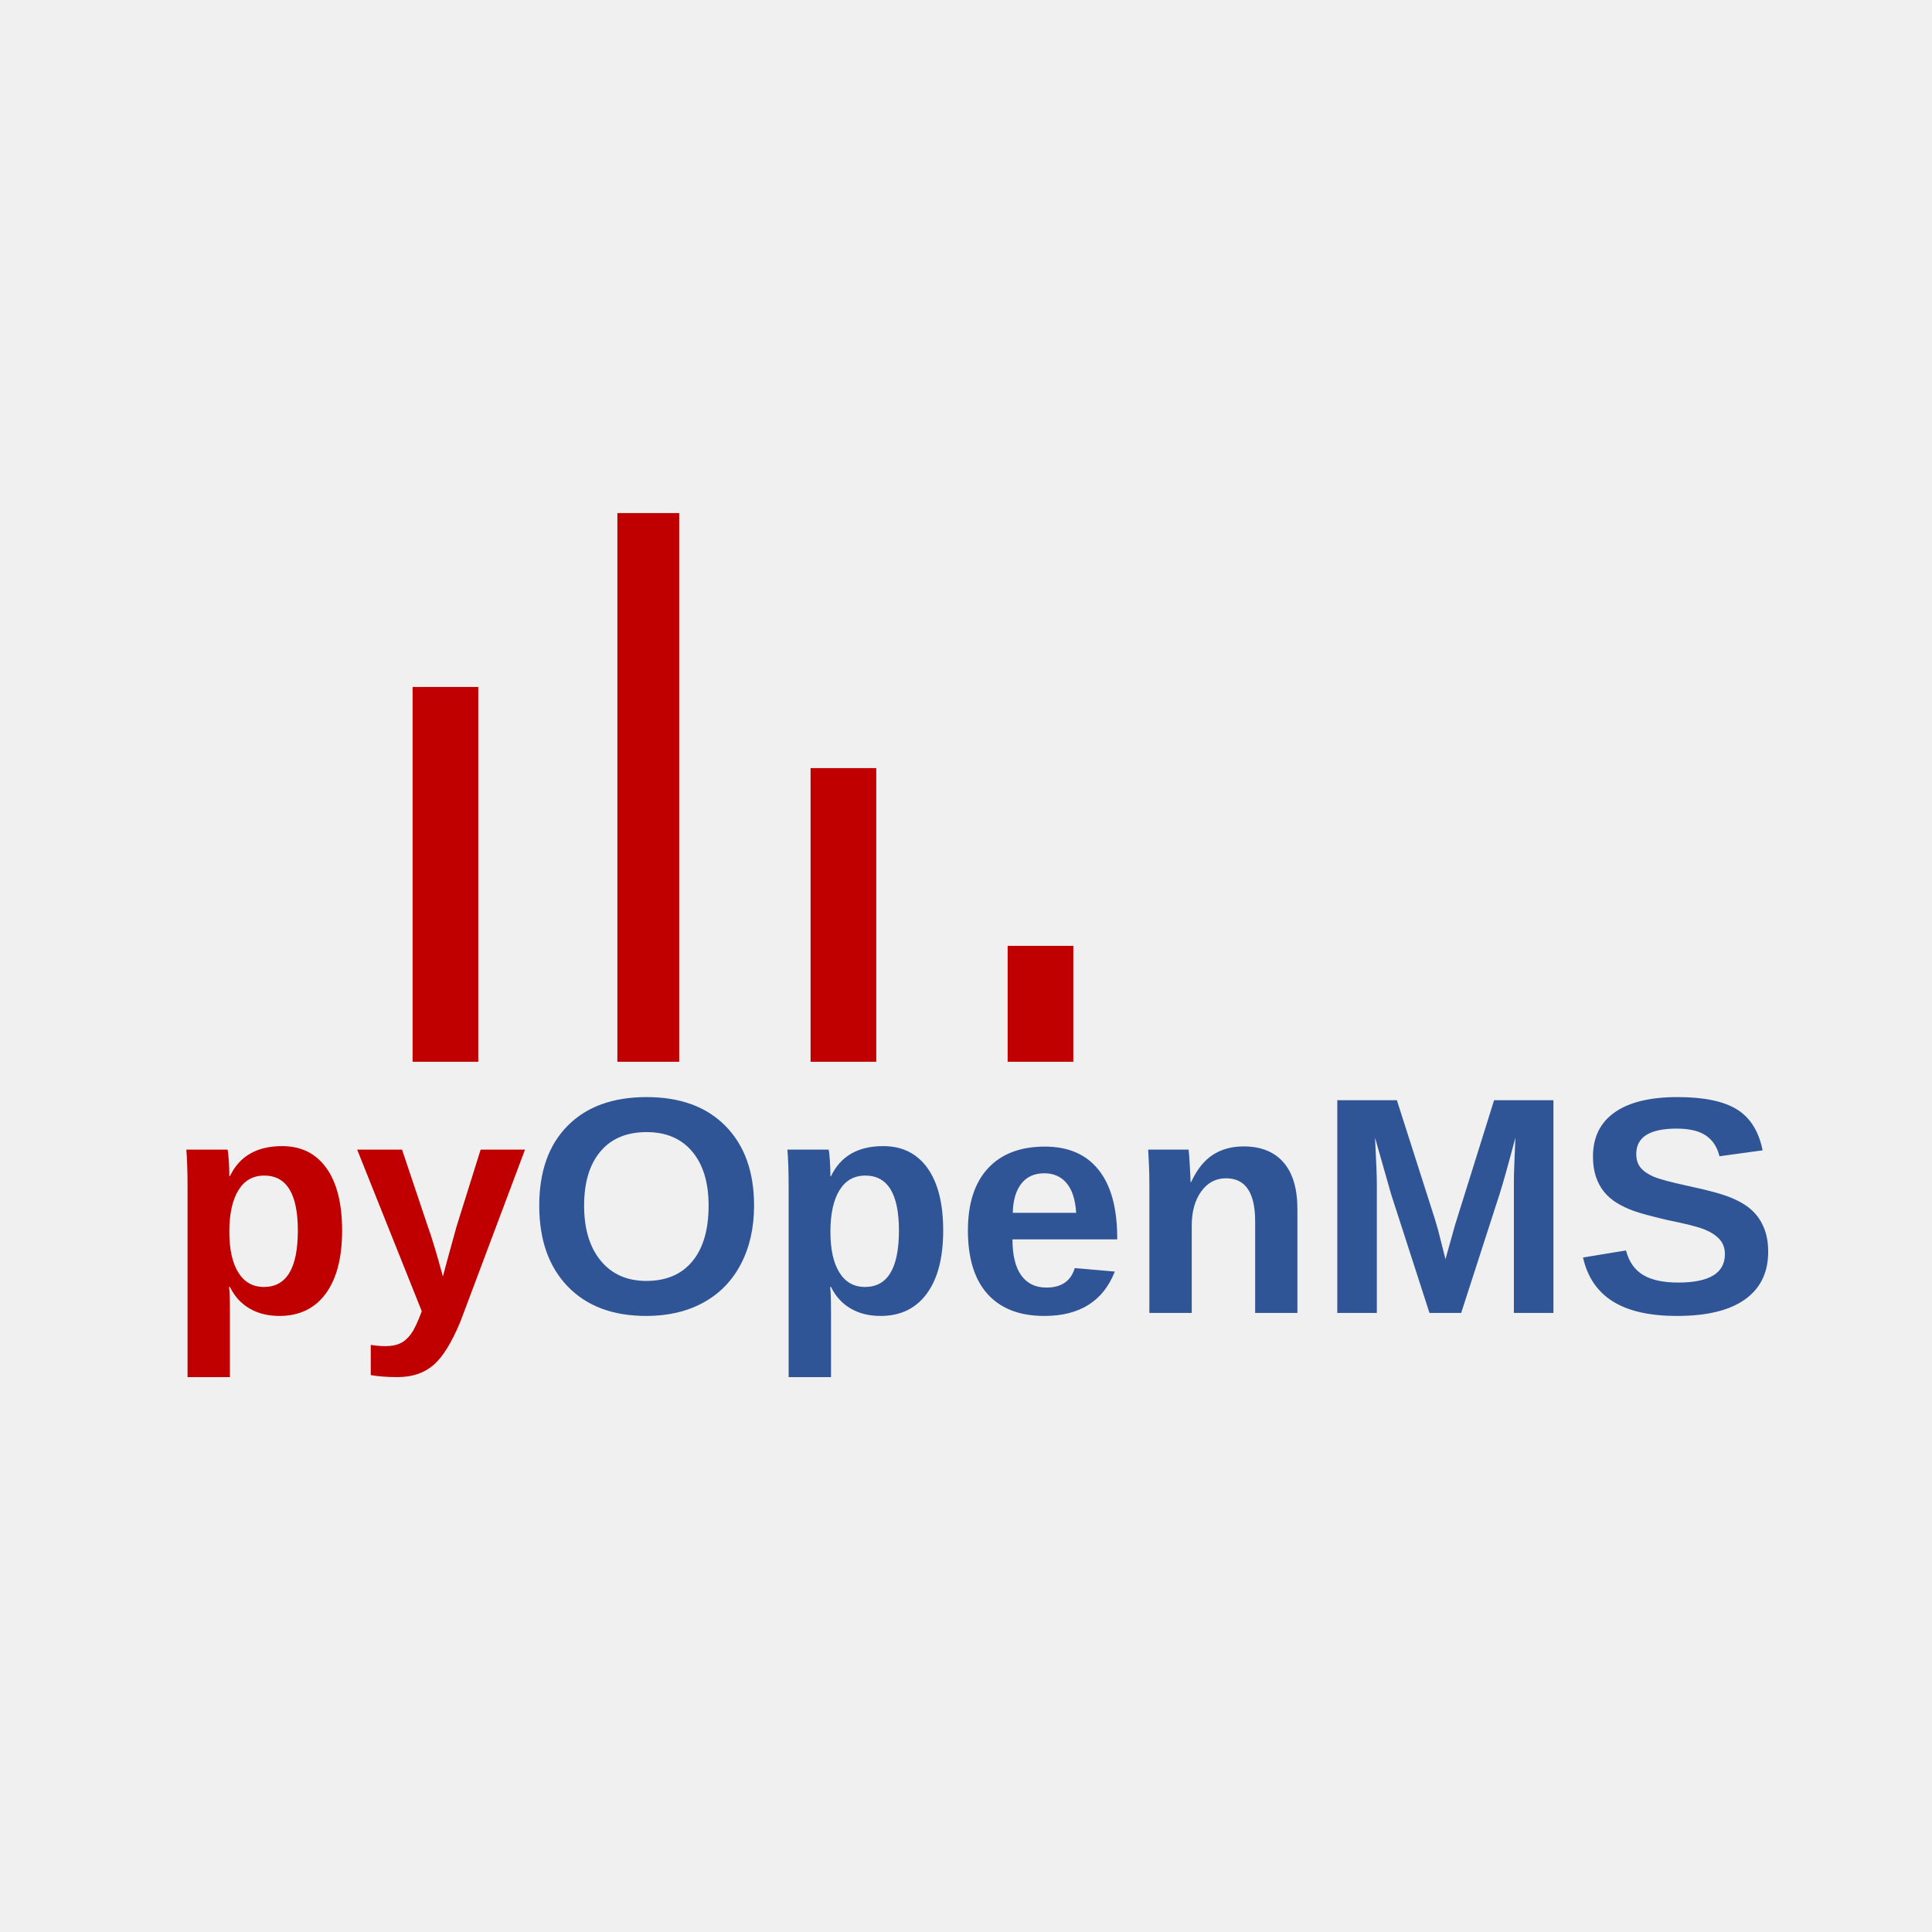
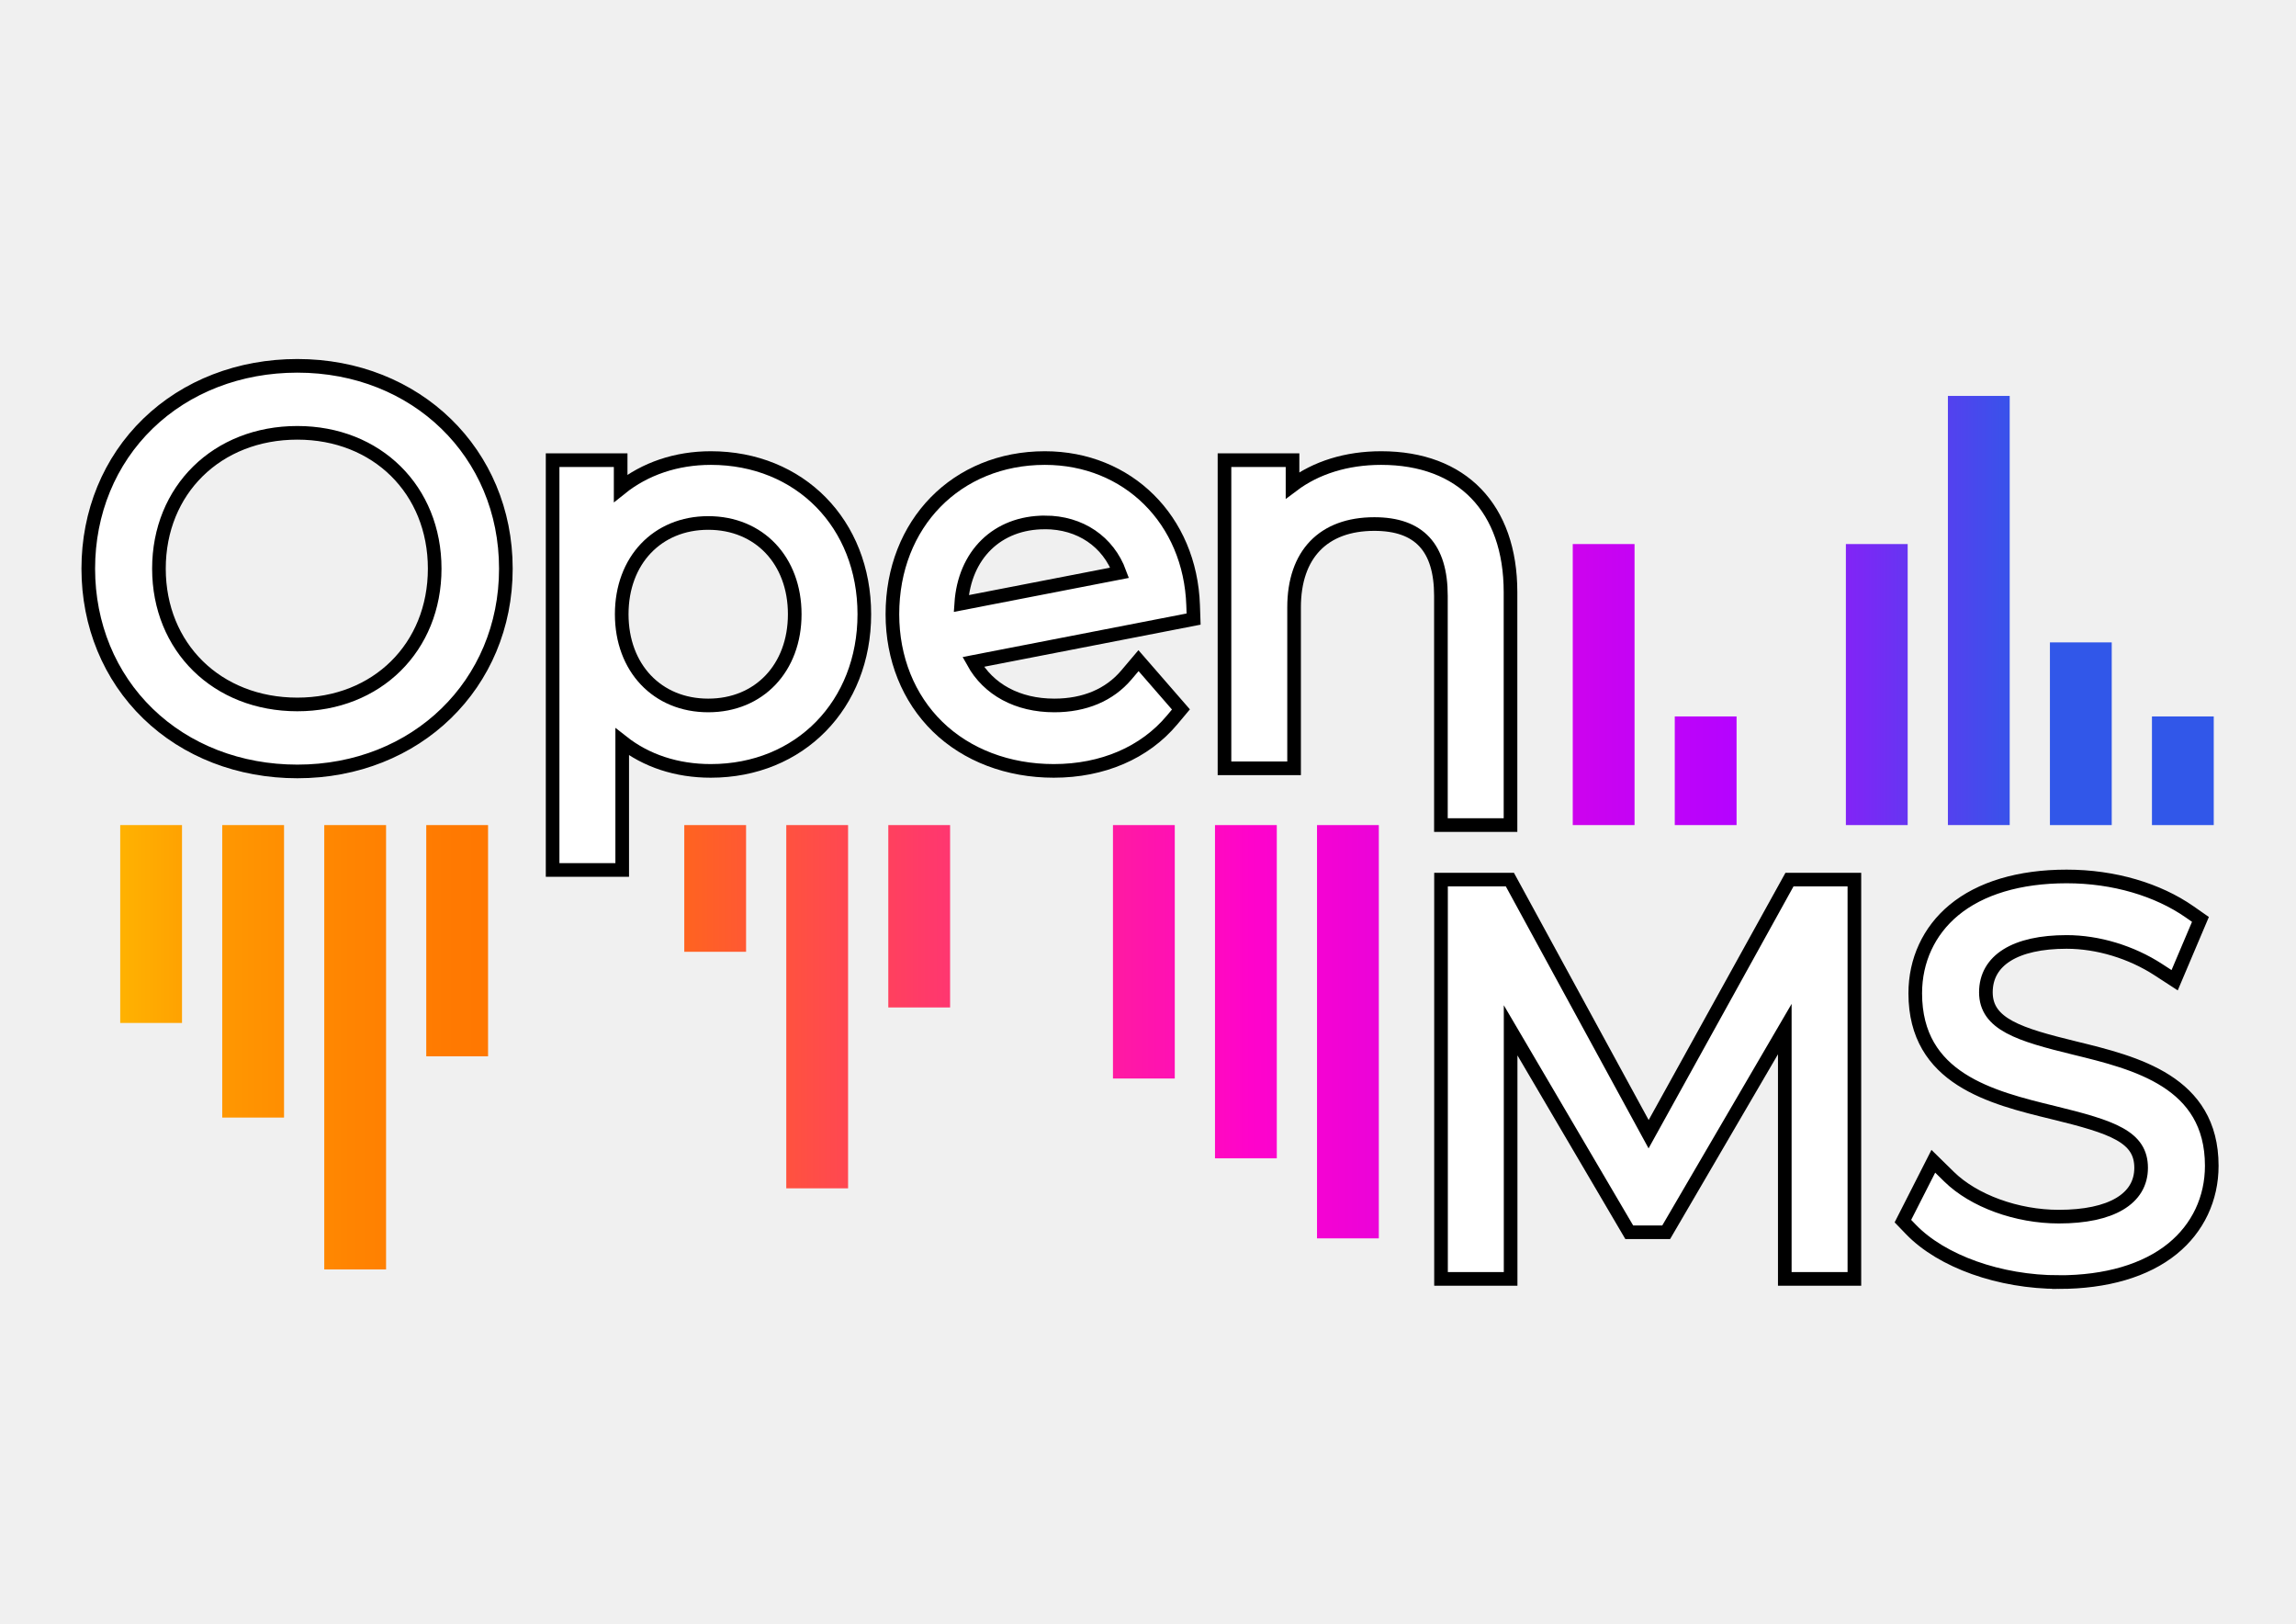
- <svg xmlns="http://www.w3.org/2000/svg" viewBox="0 0 500 500">
-   <defs>
-     <clipPath id="clip0">
-       <rect x="0" y="0" width="1280" height="720" />
-     </clipPath>
+ <svg xmlns="http://www.w3.org/2000/svg" id="Layer_1" data-name="Layer 1" viewBox="0 0 841.89 595.28" version="1.1">
+   <defs id="defs9">
+     <style id="style1">
+       .cls-1 {
+         fill: url(#linear-gradient);
+         stroke-width: 0px;
+        }
+ 
+       .cls-2 {
+         fill: #fff;
+         stroke: #000;
+         stroke-width: 4px;
+        }
+     </style>
+     <linearGradient id="linear-gradient" x1="44.08" y1="305.27" x2="811.73" y2="305.27" gradientUnits="userSpaceOnUse">
+       <stop offset="0" stop-color="#ffb401" id="stop1" />
+       <stop offset="0" stop-color="#ffb201" id="stop2" />
+       <stop offset=".05" stop-color="#ff9701" id="stop3" />
+       <stop offset=".11" stop-color="#ff8401" id="stop4" />
+       <stop offset=".16" stop-color="#ff7901" id="stop5" />
+       <stop offset=".22" stop-color="#ff7501" id="stop6" />
+       <stop offset=".54" stop-color="#ff03cb" id="stop7" />
+       <stop offset=".77" stop-color="#b503ff" id="stop8" />
+       <stop offset=".91" stop-color="#3157e9" id="stop9" />
+     </linearGradient>
  </defs>
-   <g clip-path="url(#clip0)" transform="matrix(1, 0, 0, 1, -388.2234, 47.78469)">
-     <text fill="#C00000" font-family="Arial,Arial_MSFontService,sans-serif" font-weight="700" font-size="80" transform="translate(431.167 292)" style="white-space: pre;">py</text>
-     <text fill="#2F5597" font-family="Arial,Arial_MSFontService,sans-serif" font-weight="700" font-size="80" transform="translate(524.5 292)" style="white-space: pre;">OpenMS</text>
-     <rect x="495" y="130" width="17" height="97" fill="#C00000" />
-     <rect x="548" y="85" width="16" height="142" fill="#C00000" />
-     <rect x="598" y="151" width="17" height="76" fill="#C00000" />
-     <rect x="649" y="197" width="17" height="30" fill="#C00000" />
+   <g id="g23">
+     <path class="cls-1" d="m66.73,375.03h-22.65v-72.54h22.66v72.54h-.01Zm37.41-72.54h-22.65v107.23h22.66v-107.23h0Zm37.41,0h-22.65v162.9h22.66v-162.9h0Zm37.41,0h-22.66v84.77h22.66v-84.77Zm94.61,0h-22.66v46.45h22.66v-46.45Zm37.4,0h-22.66v133.17h22.66v-133.17Zm37.41,0h-22.66v66.86h22.66v-66.86Zm82.38,0h-22.66v92.91h22.66v-92.91Zm37.41,0h-22.66v122.17h22.66v-122.17Zm37.41,0h-22.66v151.52h22.66v-151.52Zm93.77-103.03h-22.66v103.03h22.66v-103.03Zm37.41,63.2h-22.66v39.83h22.66v-39.83h0Zm62.74-63.2h-22.66v103.03h22.66v-103.03Zm37.41-54.31h-22.66v157.33h22.66v-157.33Zm37.41,90.36h-22.66v66.98h22.66v-66.98Zm37.41,27.15h-22.66v39.83h22.66v-39.83Z" id="path9" />
+     <g id="g16">
+       <g id="g18">
+         <g id="g11">
+           <path class="cls-2" d="m 109.03,282.82 c -21.23,0 -40.68,-7.53 -54.77,-21.19 -14.11,-13.68 -21.89,-32.56 -21.89,-53.16 0,-20.6 7.77,-39.49 21.89,-53.17 14.09,-13.66 33.54,-21.18 54.77,-21.18 43.59,0 76.46,31.96 76.46,74.35 0,42.39 -32.87,74.35 -76.46,74.35 z m 0,-124.14 c -29.41,0 -50.75,20.94 -50.75,49.79 0,28.85 21.34,49.79 50.75,49.79 29.18,0 50.36,-20.95 50.36,-49.79 0,-28.84 -21.18,-49.79 -50.36,-49.79 z" id="path11" style="stroke-width:5;stroke-dasharray:none" />
+         </g>
+         <g id="g13" style="stroke-width:5;stroke-dasharray:none">
+           <path id="path12" class="cls-2" d="m310.99,225.18c0,30.75-21.52,51.5-50.35,51.5-16.14,0-29.98-6.92-38.43-19.99v56.31h-13.64v-138.36h13.07v19.99c8.26-13.45,22.29-20.76,39.01-20.76,28.82,0,50.34,20.76,50.34,51.31Zm-13.64,0c0-23.44-16.33-39.39-37.66-39.39s-37.66,15.95-37.66,39.39,16.14,39.39,37.66,39.39,37.66-15.75,37.66-39.39Z" style="stroke-width:5;stroke-dasharray:none" />
+           <path class="cls-2" d="M 228.15,318.94 H 202.63 V 168.7 h 24.95 v 10.31 c 8.93,-7.16 20.38,-11.08 33.07,-11.08 32.61,0 56.28,24.08 56.28,57.25 0,33.17 -23.67,57.44 -56.29,57.44 -12.55,0 -23.68,-3.7 -32.49,-10.64 z m 31.54,-127.21 c -18.68,0 -31.72,13.75 -31.72,33.45 0,19.7 13.04,33.45 31.72,33.45 18.68,0 31.72,-13.75 31.72,-33.45 0,-19.7 -13.04,-33.45 -31.72,-33.45 z" id="path13" style="stroke-width:5;stroke-dasharray:none" />
+         </g>
+         <g id="g15" style="stroke-width:5;stroke-dasharray:none" transform="translate(4.49268)">
+           <path id="path14" class="cls-2" d="m 413.03,251.32 7.69,8.84 c -9.03,10.76 -22.87,16.52 -38.82,16.52 -31.51,0 -53.23,-21.52 -53.23,-51.5 0,-29.98 20.95,-51.31 49.97,-51.31 27.09,0 47.46,19.79 48.42,48.23 l -83.01,16.14 c 5,16.34 19.22,26.33 38.05,26.33 12.48,0 23.44,-4.41 30.93,-13.25 z m -71.1,-27.1 c 0,1.54 0,2.88 0.19,4.23 l 71.29,-13.84 c -2.88,-16.53 -16.14,-29.02 -34.78,-29.02 -21.52,0.01 -36.7,15.76 -36.7,38.63 z" style="stroke-width:5;stroke-dasharray:none" />
+           <path class="cls-2" d="m 381.9,282.62 c -16.74,0 -31.86,-5.75 -42.58,-16.19 -10.7,-10.43 -16.59,-25.07 -16.59,-41.25 0,-33.17 23.51,-57.25 55.91,-57.25 30.44,0 53.3,22.7 54.36,53.97 l 0.17,5.06 -80.83,15.72 c 5.58,10.1 16.29,15.95 29.76,15.95 11.09,0 20.22,-3.86 26.4,-11.15 l 4.47,-5.28 15.56,17.89 -3.26,3.89 C 415.18,276 399.78,282.62 381.9,282.62 Z m -3.27,-91.09 c -17.45,0 -29.47,11.83 -30.66,29.73 l 58.09,-11.28 c -4.18,-11.38 -14.43,-18.46 -27.42,-18.46 z" id="path15" style="stroke-width:5;stroke-dasharray:none" />
+         </g>
+         <g id="g17" style="stroke-width:5;stroke-dasharray:none">
+           <path id="path16" class="cls-2" d="m547.93,217.11v79.82h-13.64v-78.47c0-21.33-11.15-32.28-30.36-32.28-21.72,0-35.36,13.45-35.36,36.51v53.04h-13.64v-101.09h13.07v18.64c7.3-12.3,20.95-19.41,38.43-19.41,24.59,0,41.5,14.22,41.5,43.24Z" style="stroke-width:5;stroke-dasharray:none" />
+           <path class="cls-2" d="m 553.87,302.49 h -25.52 v -84.03 c 0,-17.72 -7.99,-26.34 -24.42,-26.34 -18.7,0 -29.42,11.14 -29.42,30.57 v 58.98 H 448.99 V 168.7 h 24.95 v 9.23 c 8.58,-6.47 19.8,-10 32.49,-10 29.71,0 47.44,18.39 47.44,49.18 z" id="path17" style="stroke-width:5;stroke-dasharray:none" />
+         </g>
+       </g>
+       <g id="g22" style="stroke-width:5;stroke-dasharray:none">
+         <g id="g19" style="stroke-width:5;stroke-dasharray:none">
+           <path id="path18" class="cls-2" d="m674.02,328.42v134.51h-13.64v-107.61l-52.84,90.51h-6.73l-52.84-89.94v107.04h-13.64v-134.51h15.79l54.35,99.74,55.19-99.74h14.36Z" style="stroke-width:5;stroke-dasharray:none" />
+           <path class="cls-2" d="m 679.96,468.87 h -25.52 v -91.59 l -43.49,74.49 h -13.54 l -43.5,-74.04 v 91.14 H 528.39 V 322.48 h 25.25 l 50.87,93.34 51.65,-93.34 h 23.8 z" id="path19" style="stroke-width:5;stroke-dasharray:none" />
+         </g>
+         <g id="g21" style="stroke-width:5;stroke-dasharray:none">
+           <path id="path20" class="cls-2" d="m704.96,446.6l5.57-10.95c9.61,9.42,26.71,16.33,44.39,16.33,25.17,0,36.12-10.57,36.12-23.83,0-36.9-82.82-14.22-82.82-63.99,0-19.79,15.37-36.9,49.58-36.9,15.18,0,30.94,4.42,41.7,11.92l-4.81,11.34c-11.53-7.5-24.98-11.14-36.9-11.14-24.6,0-35.55,10.95-35.55,24.41,0,36.9,82.82,14.6,82.82,63.6,0,19.79-15.76,36.7-50.15,36.7-20.17,0-39.96-7.12-49.95-17.49Z" style="stroke-width:5;stroke-dasharray:none" />
+           <path class="cls-2" d="m 754.91,470.03 c -21.64,0 -42.93,-7.58 -54.23,-19.31 l -2.93,-3.04 11.16,-21.94 5.78,5.67 c 9.07,8.89 24.86,14.63 40.23,14.63 19.18,0 30.18,-6.52 30.18,-17.89 0,-11.37 -10.33,-14.92 -32.25,-20.26 -22.53,-5.49 -50.57,-12.32 -50.57,-43.73 0,-12.07 5.01,-22.88 14.1,-30.44 9.76,-8.11 24.08,-12.4 41.42,-12.4 17.34,0 33.43,4.85 45.1,12.99 l 3.95,2.76 -9.46,22.3 -5.94,-3.86 c -9.94,-6.47 -22.21,-10.18 -33.66,-10.18 -18.82,0 -29.61,6.73 -29.61,18.47 0,11.74 12.35,15.49 32.49,20.41 22.42,5.47 50.33,12.29 50.33,43.19 0,12.05 -5.1,22.84 -14.37,30.38 -9.86,8.02 -24.29,12.26 -41.72,12.26 z" id="path21" style="stroke-width:5;stroke-dasharray:none" />
+         </g>
+       </g>
+     </g>
  </g>
</svg>
